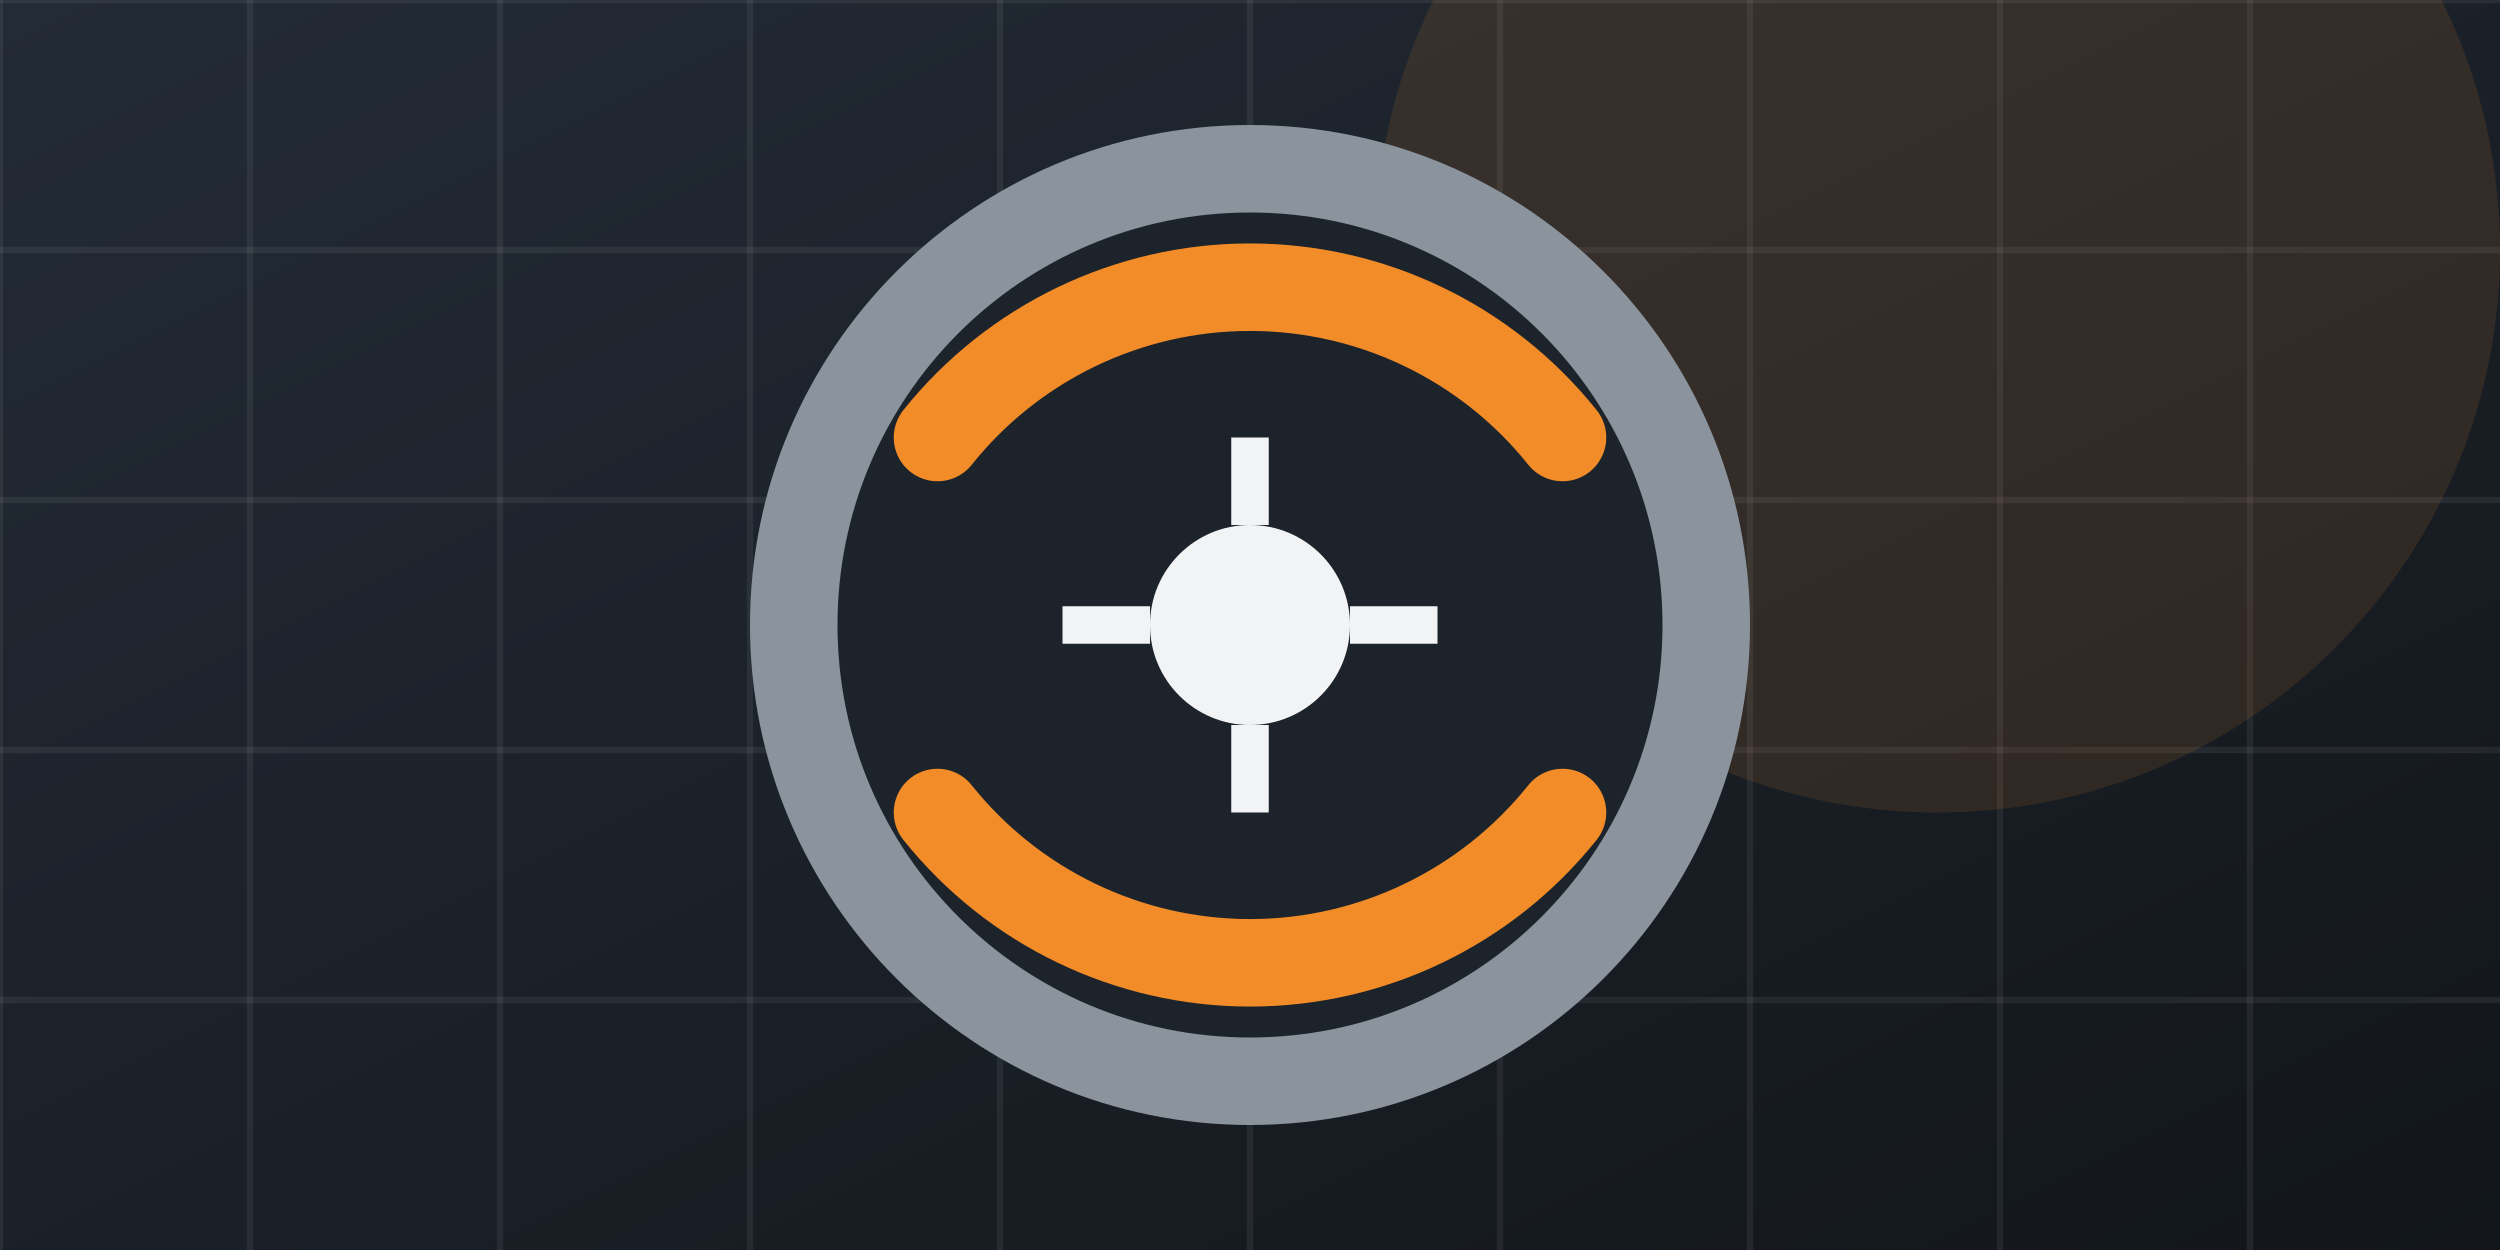
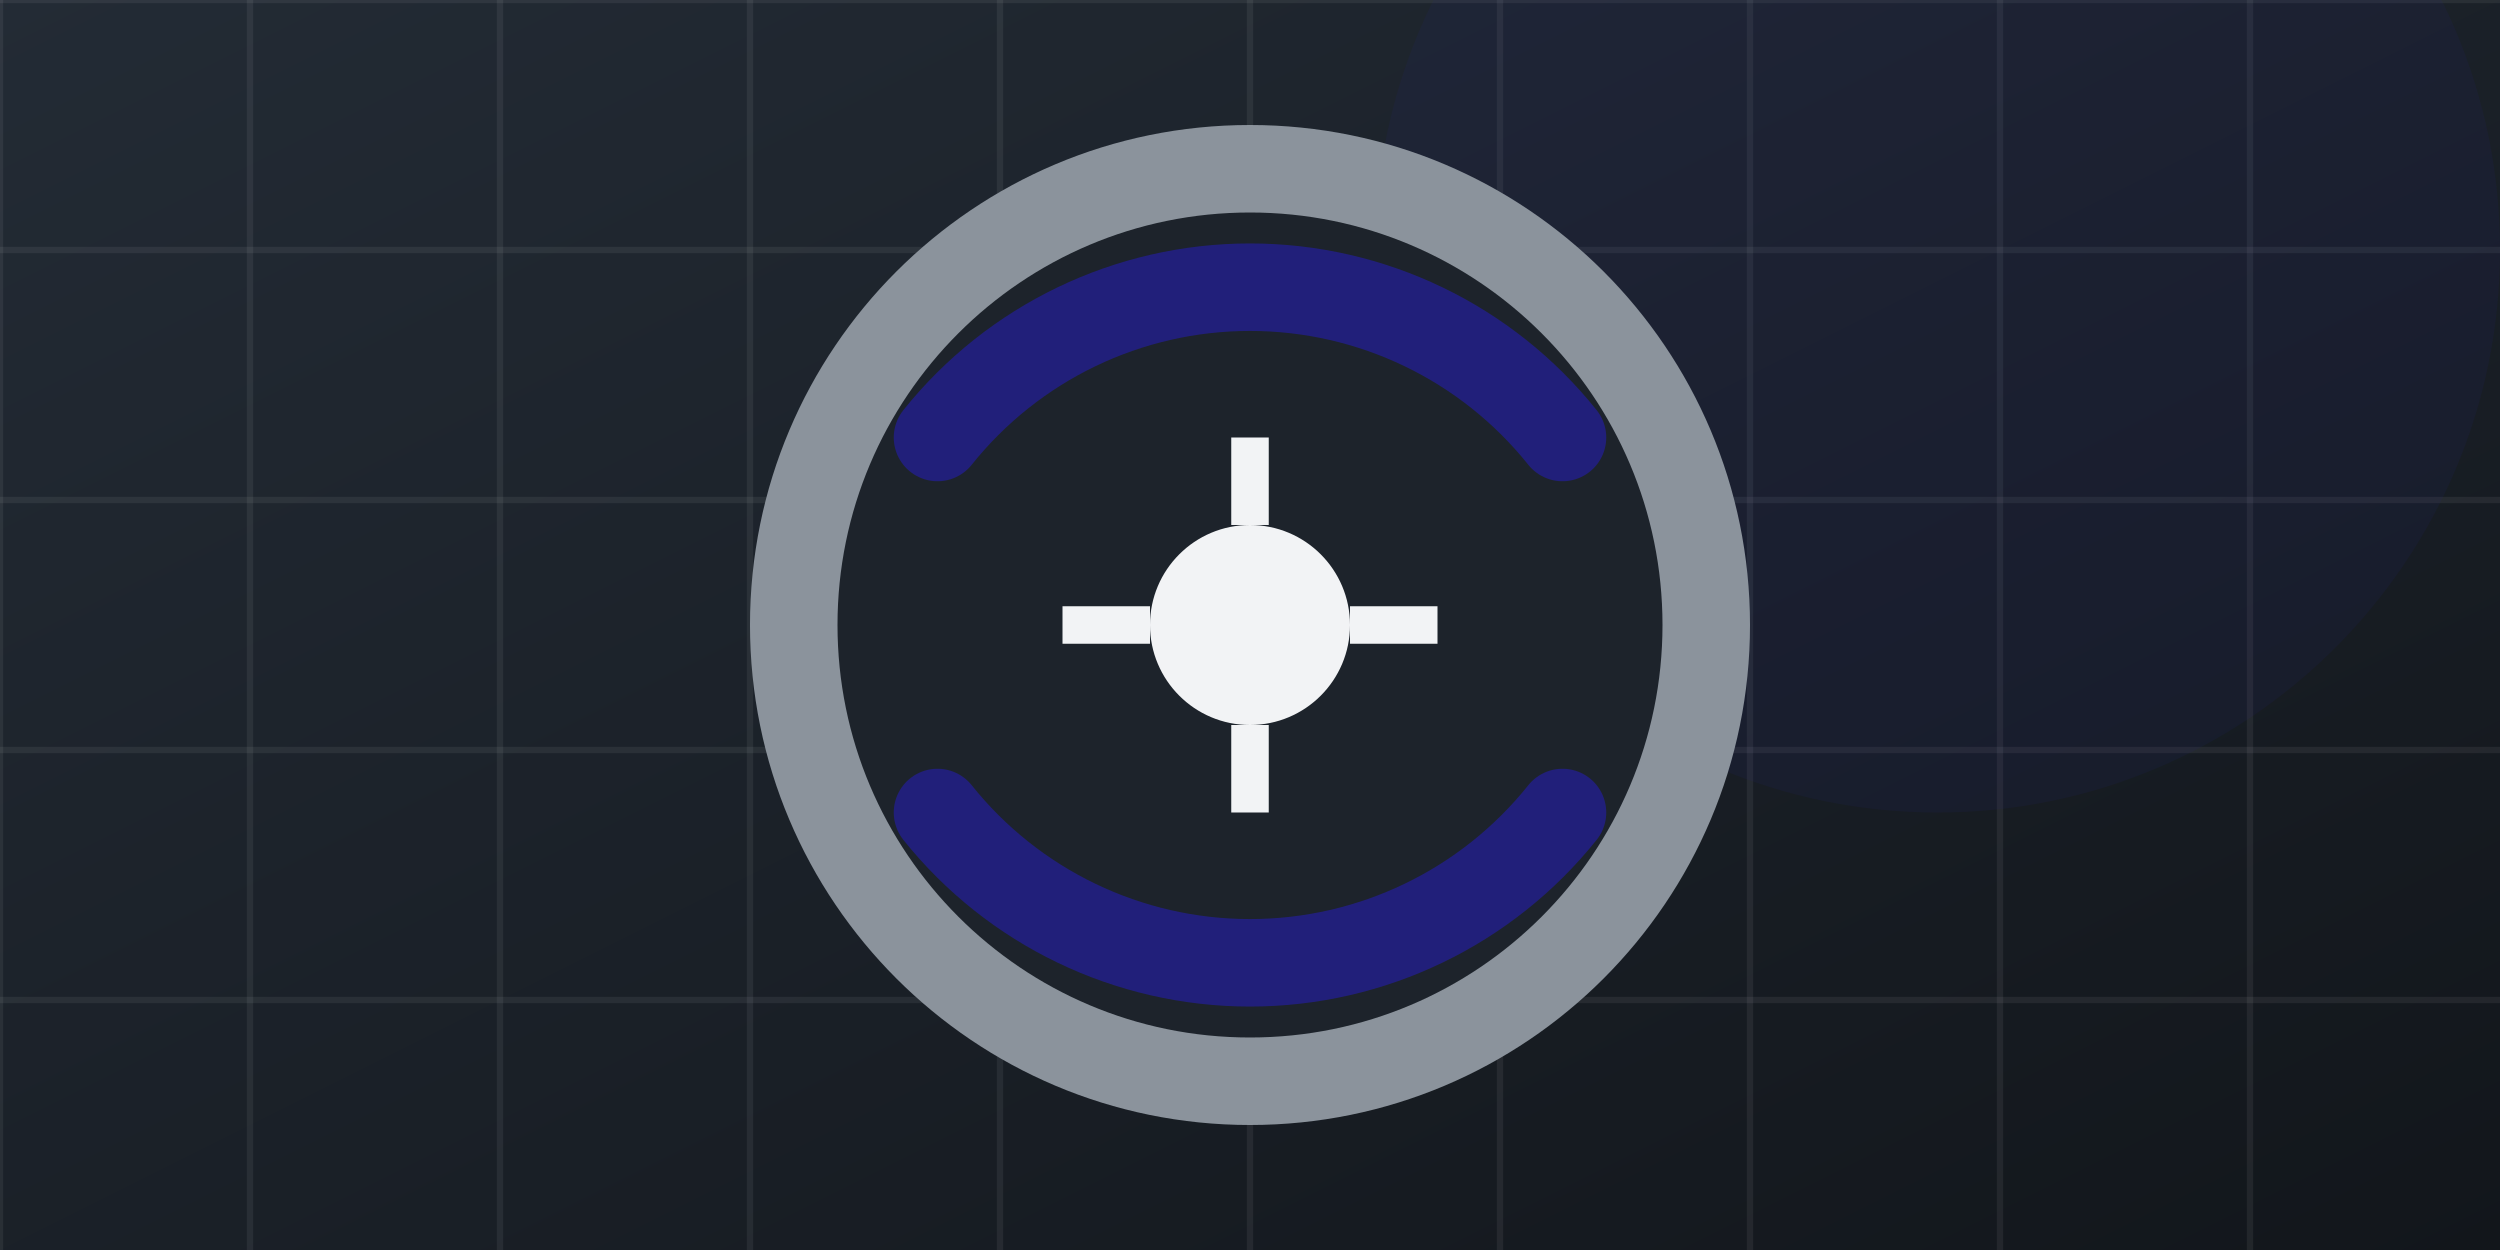
<svg xmlns="http://www.w3.org/2000/svg" viewBox="0 0 400 200" preserveAspectRatio="xMidYMid slice">
  <defs>
    <linearGradient id="g" x1="0" y1="0" x2="1" y2="1">
      <stop offset="0" stop-color="#232b35" />
      <stop offset="1" stop-color="#12161b" />
    </linearGradient>
  </defs>
  <rect width="400" height="200" fill="url(#g)" />
  <g stroke="#ffffff10">
    <path d="M0 0V200" />
    <path d="M40 0V200" />
    <path d="M80 0V200" />
    <path d="M120 0V200" />
    <path d="M160 0V200" />
    <path d="M200 0V200" />
    <path d="M240 0V200" />
    <path d="M280 0V200" />
    <path d="M320 0V200" />
    <path d="M360 0V200" />
    <path d="M0 0H400" />
    <path d="M0 40H400" />
    <path d="M0 80H400" />
    <path d="M0 120H400" />
    <path d="M0 160H400" />
  </g>
-   <circle cx="310" cy="40" r="90" fill="#F28C28" opacity=".12" />
+   <circle cx="310" cy="40" r="90" fill="#211F7A" opacity=".12" />
  <circle cx="200" cy="100" r="80" fill="#8b939c" />
  <circle cx="200" cy="100" r="66" fill="#1d232b" />
-   <path d="M150 70a64 64 0 0 1 100 0" fill="none" stroke="#F28C28" stroke-width="14" stroke-linecap="round" />
-   <path d="M150 130a64 64 0 0 0 100 0" fill="none" stroke="#F28C28" stroke-width="14" stroke-linecap="round" />
+   <path d="M150 70a64 64 0 0 1 100 0" fill="none" stroke="#211F7A" stroke-width="14" stroke-linecap="round" />
+   <path d="M150 130a64 64 0 0 0 100 0" fill="none" stroke="#211F7A" stroke-width="14" stroke-linecap="round" />
  <circle cx="200" cy="100" r="16" fill="#F2F3F5" />
  <path d="M200 84v-14M200 130v-14M184 100h-14M230 100h-14" stroke="#F2F3F5" stroke-width="6" />
</svg>
